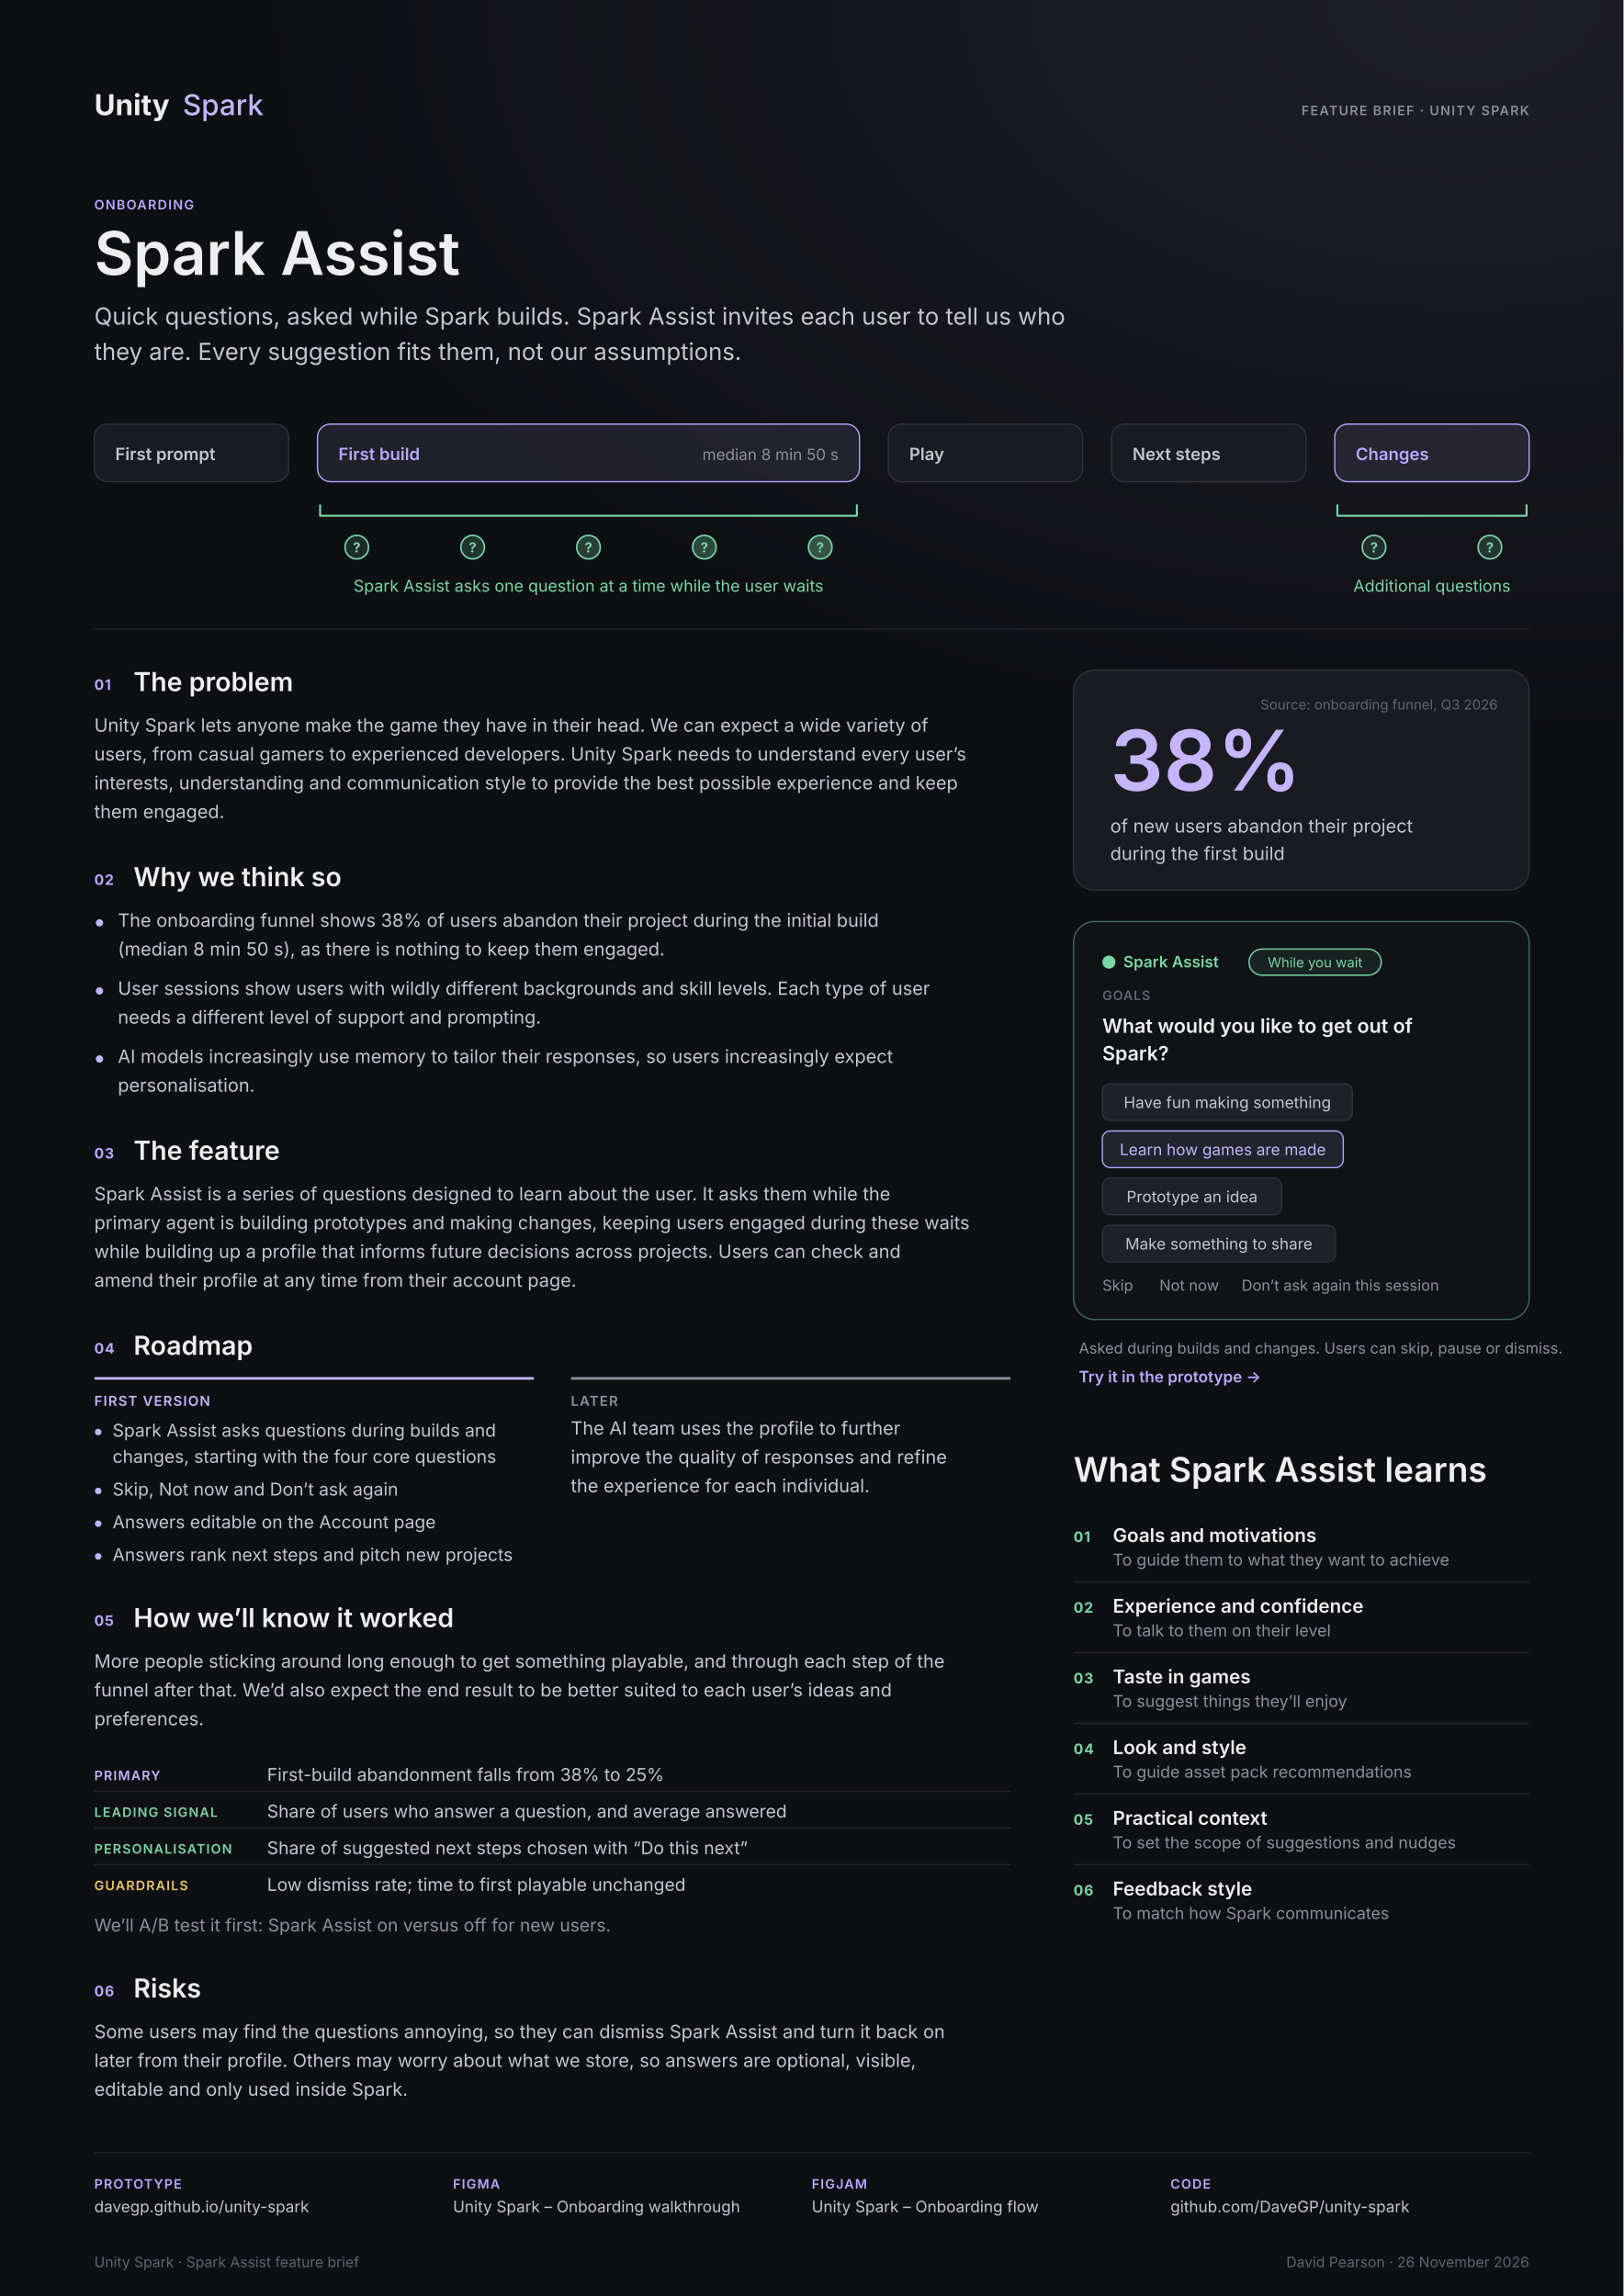
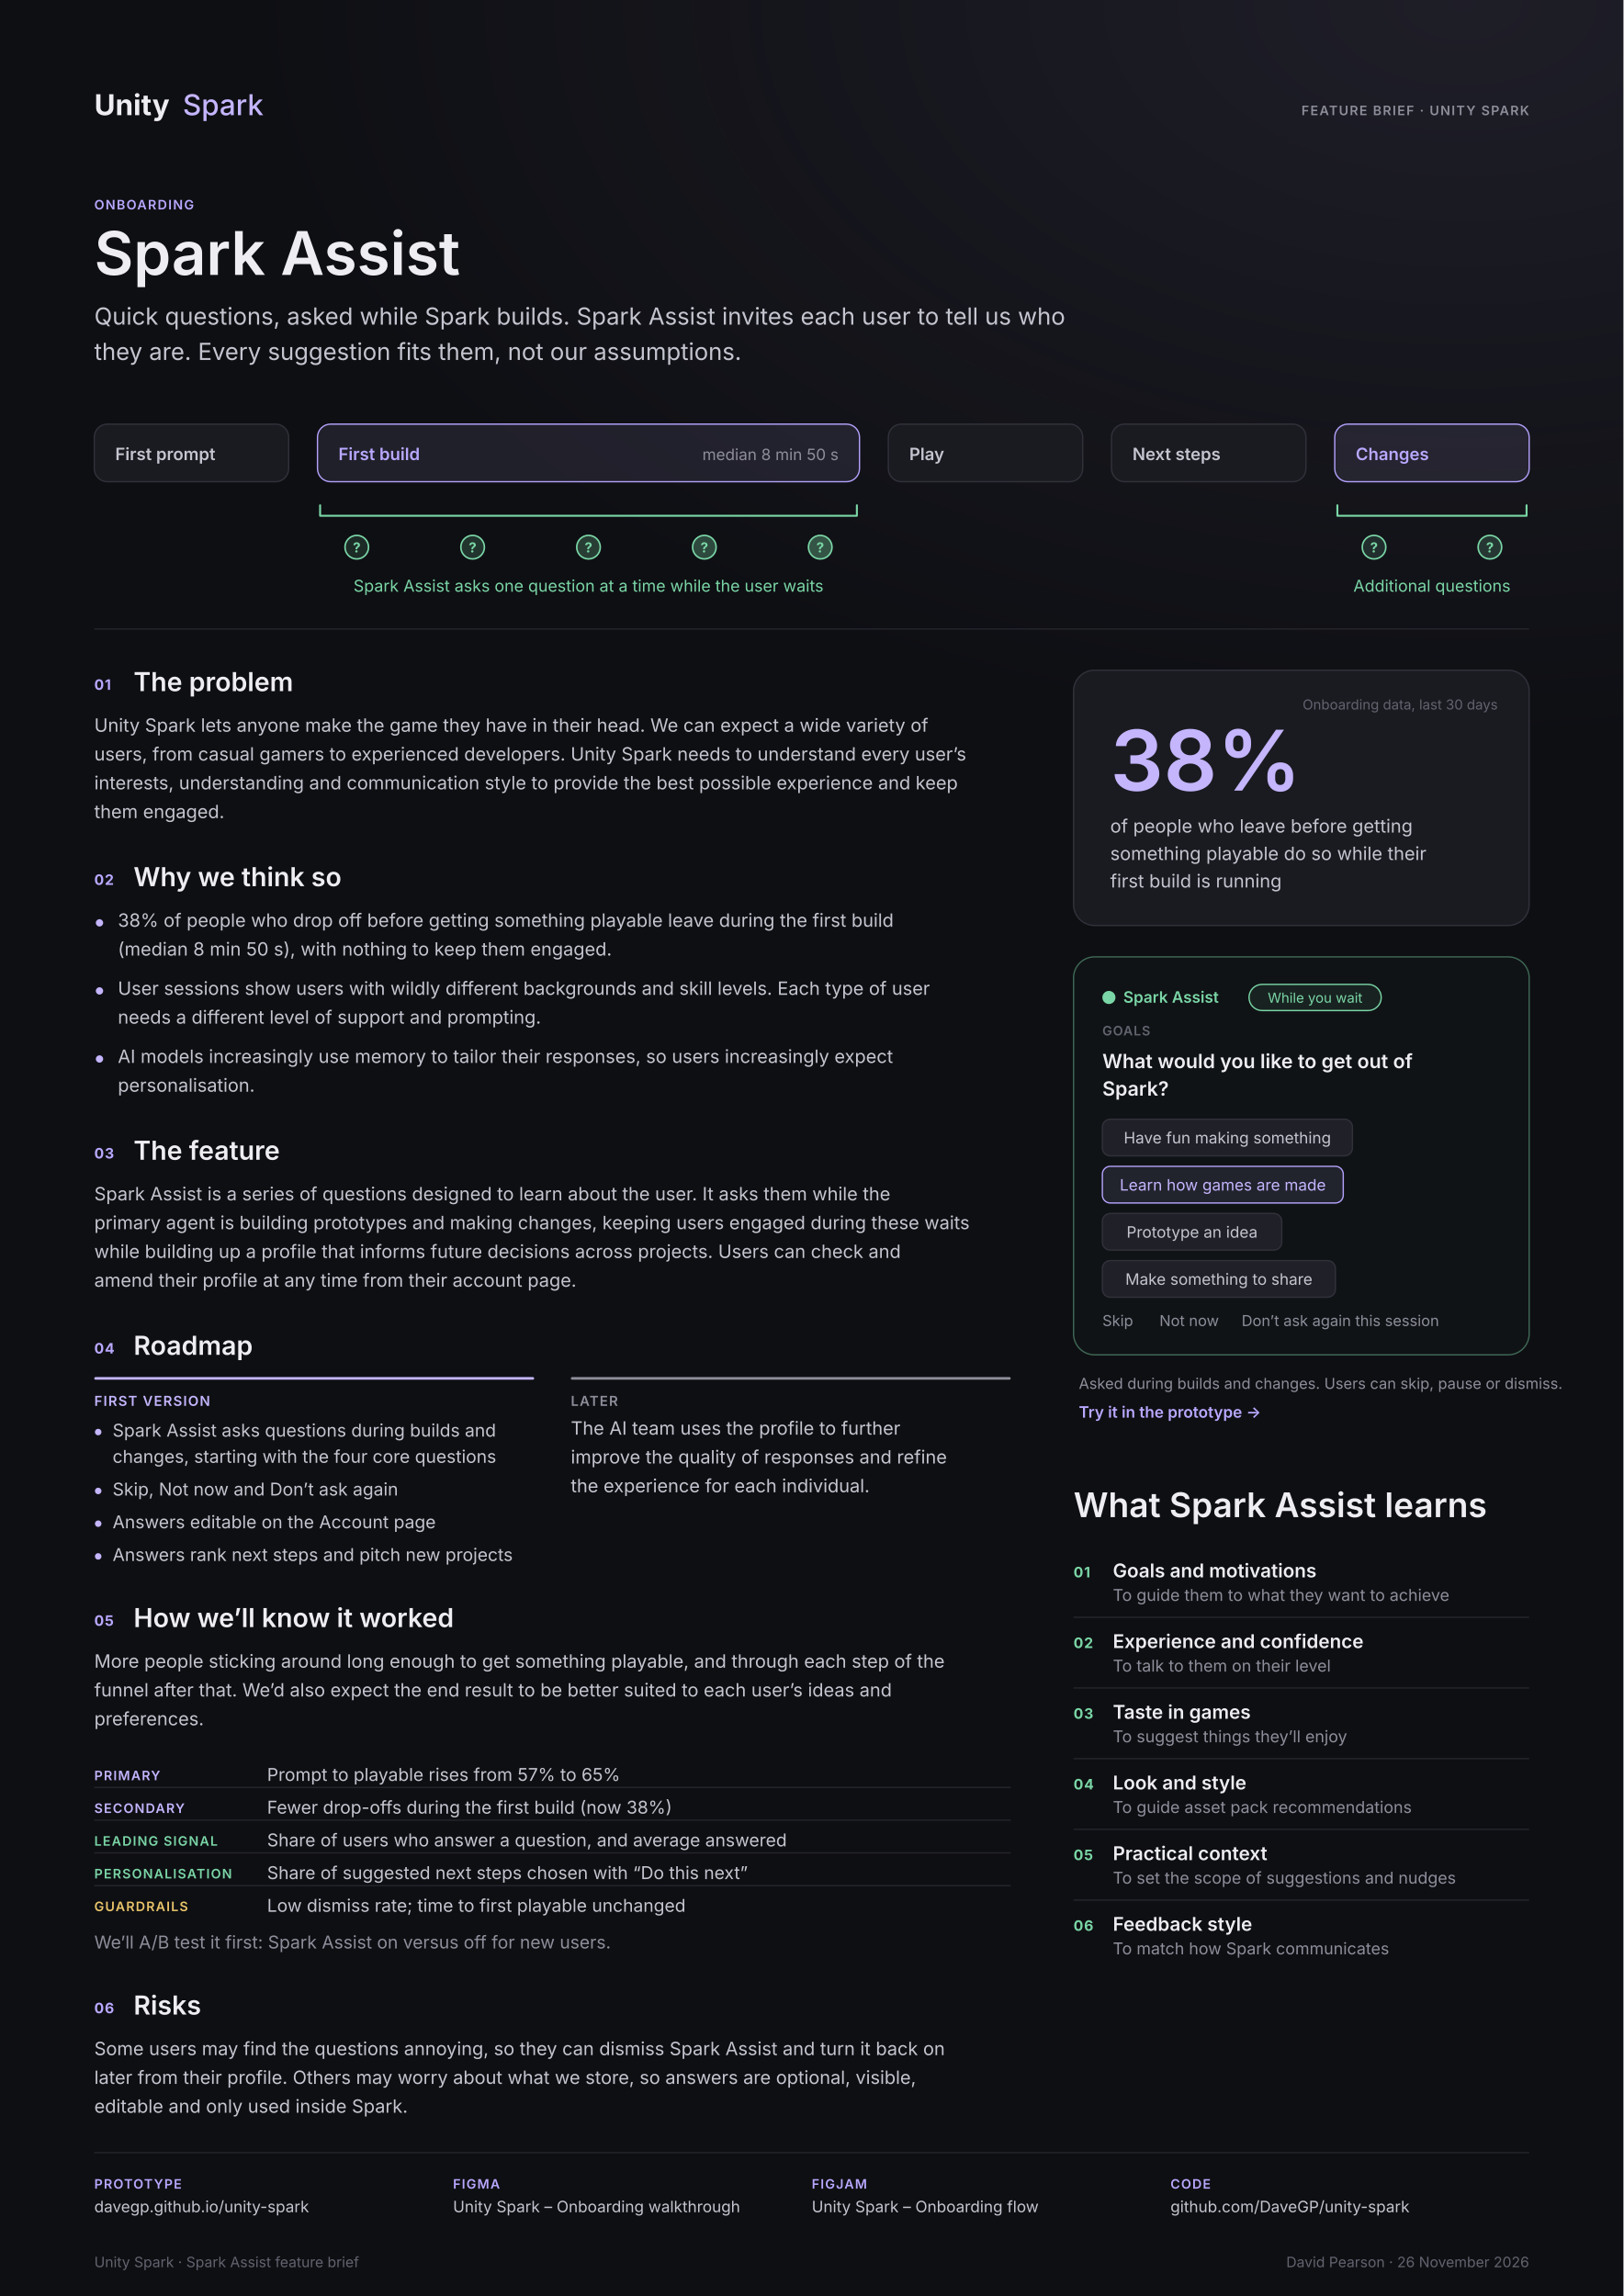
<svg xmlns="http://www.w3.org/2000/svg" id="Feature brief – Spark Assist (A4)" width="1240" height="1754" viewBox="0 0 1240 1754">
  <rect id="Background" x="0" y="0" width="1240" height="1754" fill="#0e0f13" />
  <defs>
    <radialGradient id="brief-glow" cx=".9" cy="0" r=".75">
      <stop stop-color="#c4b5fd" stop-opacity=".09" />
      <stop offset="1" stop-color="#c4b5fd" stop-opacity="0" />
    </radialGradient>
  </defs>
  <rect id="Glow" x="0" y="0" width="1240" height="760" fill="url(#brief-glow)" />
  <g id="Header">
    <g id="Logo">
      <text id="Unity" x="72" y="88" font-family="Inter" font-size="22" font-weight="700" fill="#ededf2">Unity</text>
      <text id="Spark" x="139.6" y="88" font-family="Inter" font-size="22" font-weight="500" fill="#c4b5fd">Spark</text>
    </g>
    <text id="Doc type" x="1168" y="88" font-family="Inter" font-size="10" font-weight="600" fill="#8d8e9a" text-anchor="end" letter-spacing="0.9">FEATURE BRIEF · UNITY SPARK</text>
    <text id="Eyebrow / Onboarding" x="72" y="160" font-family="Inter" font-size="10" font-weight="600" fill="#b9a8ff" letter-spacing="0.9">ONBOARDING</text>
    <text id="Title" x="72" y="210" font-family="Inter" font-size="46" font-weight="600" fill="#ededf2">Spark Assist</text>
    <text id="Subtitle" x="72" y="248" font-family="Inter" font-size="18" font-weight="400" fill="#c4c5cf">
      <tspan x="72" dy="0">Quick questions, asked while Spark builds. Spark Assist invites each user to tell us who</tspan>
      <tspan x="72" dy="27">they are. Every suggestion fits them, not our assumptions.</tspan>
    </text>
  </g>
  <g id="Flow – where Spark Assist fits">
    <g id="Stage – First prompt">
      <rect id="Bar" x="72" y="324" width="148.5" height="44" rx="10" fill="#1a1b21" stroke="#30313a" stroke-width="1" />
      <text id="Label" x="88" y="351.5" font-family="Inter" font-size="13" font-weight="600" fill="#c4c5cf">First prompt</text>
    </g>
    <g id="Stage – First build">
      <rect id="Bar" x="242.5" y="324" width="414" height="44" rx="10" fill="#c4b5fd" fill-opacity="0.1" stroke="#b3a1fb" stroke-width="1" />
      <text id="Label" x="258.5" y="351.5" font-family="Inter" font-size="13" font-weight="600" fill="#b9a8ff">First build</text>
      <text id="Duration" x="640.5" y="351.5" font-family="Inter" font-size="12" font-weight="400" fill="#8d8e9a" text-anchor="end">median 8 min 50 s</text>
    </g>
    <g id="Stage – Play">
      <rect id="Bar" x="678.5" y="324" width="148.5" height="44" rx="10" fill="#1a1b21" stroke="#30313a" stroke-width="1" />
      <text id="Label" x="694.5" y="351.5" font-family="Inter" font-size="13" font-weight="600" fill="#c4c5cf">Play</text>
    </g>
    <g id="Stage – Next steps">
      <rect id="Bar" x="849" y="324" width="148.5" height="44" rx="10" fill="#1a1b21" stroke="#30313a" stroke-width="1" />
      <text id="Label" x="865" y="351.5" font-family="Inter" font-size="13" font-weight="600" fill="#c4c5cf">Next steps</text>
    </g>
    <g id="Stage – Changes">
      <rect id="Bar" x="1019.5" y="324" width="148.5" height="44" rx="10" fill="#c4b5fd" fill-opacity="0.1" stroke="#b3a1fb" stroke-width="1" />
      <text id="Label" x="1035.5" y="351.5" font-family="Inter" font-size="13" font-weight="600" fill="#b9a8ff">Changes</text>
    </g>
    <path id="Bracket – first build" d="M 244.5 386 v 8 H 654.5 v -8" fill="none" stroke="#7ad6a6" stroke-width="1.5" stroke-linecap="round" stroke-linejoin="round" />
    <circle id="Question 1" cx="272.5" cy="418" r="9" fill="#7ad6a6" fill-opacity="0.14" stroke="#7ad6a6" stroke-width="1.2" />
    <text id="Mark" x="272.5" y="422" font-family="Inter" font-size="10.5" font-weight="700" fill="#7ad6a6" text-anchor="middle">?</text>
    <circle id="Question 2" cx="361" cy="418" r="9" fill="#7ad6a6" fill-opacity="0.19" stroke="#7ad6a6" stroke-width="1.2" />
    <text id="Mark" x="361" y="422" font-family="Inter" font-size="10.5" font-weight="700" fill="#7ad6a6" text-anchor="middle">?</text>
    <circle id="Question 3" cx="449.5" cy="418" r="9" fill="#7ad6a6" fill-opacity="0.24" stroke="#7ad6a6" stroke-width="1.2" />
    <text id="Mark" x="449.5" y="422" font-family="Inter" font-size="10.5" font-weight="700" fill="#7ad6a6" text-anchor="middle">?</text>
    <circle id="Question 4" cx="538" cy="418" r="9" fill="#7ad6a6" fill-opacity="0.29" stroke="#7ad6a6" stroke-width="1.2" />
    <text id="Mark" x="538" y="422" font-family="Inter" font-size="10.5" font-weight="700" fill="#7ad6a6" text-anchor="middle">?</text>
    <circle id="Question 5" cx="626.5" cy="418" r="9" fill="#7ad6a6" fill-opacity="0.34" stroke="#7ad6a6" stroke-width="1.2" />
    <text id="Mark" x="626.5" y="422" font-family="Inter" font-size="10.5" font-weight="700" fill="#7ad6a6" text-anchor="middle">?</text>
    <path id="Bracket – changes" d="M 1021.5 386 v 8 H 1166 v -8" fill="none" stroke="#7ad6a6" stroke-width="1.5" stroke-linecap="round" stroke-linejoin="round" />
    <circle id="Question 1" cx="1049.5" cy="418" r="9" fill="#7ad6a6" fill-opacity="0.14" stroke="#7ad6a6" stroke-width="1.2" />
    <text id="Mark" x="1049.5" y="422" font-family="Inter" font-size="10.5" font-weight="700" fill="#7ad6a6" text-anchor="middle">?</text>
    <circle id="Question 2" cx="1138" cy="418" r="9" fill="#7ad6a6" fill-opacity="0.19" stroke="#7ad6a6" stroke-width="1.2" />
    <text id="Mark" x="1138" y="422" font-family="Inter" font-size="10.5" font-weight="700" fill="#7ad6a6" text-anchor="middle">?</text>
    <text id="Caption" x="449.5" y="452" font-family="Inter" font-size="12.5" font-weight="400" fill="#7ad6a6" text-anchor="middle">Spark Assist asks one question at a time while the user waits</text>
    <text id="Caption – changes" x="1093.75" y="452" font-family="Inter" font-size="12.5" font-weight="400" fill="#7ad6a6" text-anchor="middle">Additional questions</text>
  </g>
  <rect id="Divider" x="72" y="480" width="1096" height="1" fill="#24252d" />
  <g id="Brief">
    <g id="01 The problem">
      <text id="Number" x="72" y="527" font-family="Inter" font-size="11" font-weight="700" fill="#b9a8ff" letter-spacing="0.6">01</text>
      <text id="Heading" x="102" y="528" font-family="Inter" font-size="20" font-weight="600" fill="#ededf2">The problem</text>
      <text id="Body" x="72" y="559" font-family="Inter" font-size="14" font-weight="400" fill="#c4c5cf">
        <tspan x="72" dy="0">Unity Spark lets anyone make the game they have in their head. We can expect a wide variety of</tspan>
        <tspan x="72" dy="22">users, from casual gamers to experienced developers. Unity Spark needs to understand every user’s</tspan>
        <tspan x="72" dy="22">interests, understanding and communication style to provide the best possible experience and keep</tspan>
        <tspan x="72" dy="22">them engaged.</tspan>
      </text>
    </g>
    <g id="02 Why we think so">
      <text id="Number" x="72" y="676" font-family="Inter" font-size="11" font-weight="700" fill="#b9a8ff" letter-spacing="0.6">02</text>
      <text id="Heading" x="102" y="677" font-family="Inter" font-size="20" font-weight="600" fill="#ededf2">Why we think so</text>
      <circle cx="76" cy="705" r="2.8" fill="#c4b5fd" />
      <text id="Bullet" x="90" y="708" font-family="Inter" font-size="14" font-weight="400" fill="#c4c5cf">
-         <tspan x="90" dy="0">The onboarding funnel shows 38% of users abandon their project during the initial build</tspan>
-         <tspan x="90" dy="22">(median 8 min 50 s), as there is nothing to keep them engaged.</tspan>
+         <tspan x="90" dy="0">38% of people who drop off before getting something playable leave during the first build</tspan>
+         <tspan x="90" dy="22">(median 8 min 50 s), with nothing to keep them engaged.</tspan>
      </text>
      <circle cx="76" cy="757" r="2.8" fill="#c4b5fd" />
      <text id="Bullet" x="90" y="760" font-family="Inter" font-size="14" font-weight="400" fill="#c4c5cf">
        <tspan x="90" dy="0">User sessions show users with wildly different backgrounds and skill levels. Each type of user</tspan>
        <tspan x="90" dy="22">needs a different level of support and prompting.</tspan>
      </text>
      <circle cx="76" cy="809" r="2.8" fill="#c4b5fd" />
      <text id="Bullet" x="90" y="812" font-family="Inter" font-size="14" font-weight="400" fill="#c4c5cf">
        <tspan x="90" dy="0">AI models increasingly use memory to tailor their responses, so users increasingly expect</tspan>
        <tspan x="90" dy="22">personalisation.</tspan>
      </text>
    </g>
    <g id="03 The feature">
      <text id="Number" x="72" y="885" font-family="Inter" font-size="11" font-weight="700" fill="#b9a8ff" letter-spacing="0.6">03</text>
      <text id="Heading" x="102" y="886" font-family="Inter" font-size="20" font-weight="600" fill="#ededf2">The feature</text>
      <text id="Body" x="72" y="917" font-family="Inter" font-size="14" font-weight="400" fill="#c4c5cf">
        <tspan x="72" dy="0">Spark Assist is a series of questions designed to learn about the user. It asks them while the</tspan>
        <tspan x="72" dy="22">primary agent is building prototypes and making changes, keeping users engaged during these waits</tspan>
        <tspan x="72" dy="22">while building up a profile that informs future decisions across projects. Users can check and</tspan>
        <tspan x="72" dy="22">amend their profile at any time from their account page.</tspan>
      </text>
    </g>
    <g id="04 Roadmap">
      <text id="Number" x="72" y="1034" font-family="Inter" font-size="11" font-weight="700" fill="#b9a8ff" letter-spacing="0.6">04</text>
      <text id="Heading" x="102" y="1035" font-family="Inter" font-size="20" font-weight="600" fill="#ededf2">Roadmap</text>
      <g id="First version">
        <rect id="Rule" x="72" y="1052" width="336" height="2" rx="1" fill="#c4b5fd" />
        <text id="Label" x="72" y="1074" font-family="Inter" font-size="10.5" font-weight="600" fill="#c4b5fd" letter-spacing="0.8">FIRST VERSION</text>
        <circle cx="75" cy="1094" r="2.5" fill="#c4b5fd" />
        <text id="Bullet" x="86" y="1097.5" font-family="Inter" font-size="13.5" font-weight="400" fill="#c4c5cf">
          <tspan x="86" dy="0">Spark Assist asks questions during builds and</tspan>
          <tspan x="86" dy="20">changes, starting with the four core questions</tspan>
        </text>
        <circle cx="75" cy="1139" r="2.5" fill="#c4b5fd" />
        <text id="Bullet" x="86" y="1142.5" font-family="Inter" font-size="13.5" font-weight="400" fill="#c4c5cf">
          <tspan x="86" dy="0">Skip, Not now and Don’t ask again</tspan>
        </text>
        <circle cx="75" cy="1164" r="2.5" fill="#c4b5fd" />
        <text id="Bullet" x="86" y="1167.5" font-family="Inter" font-size="13.5" font-weight="400" fill="#c4c5cf">
          <tspan x="86" dy="0">Answers editable on the Account page</tspan>
        </text>
        <circle cx="75" cy="1189" r="2.5" fill="#c4b5fd" />
        <text id="Bullet" x="86" y="1192.5" font-family="Inter" font-size="13.5" font-weight="400" fill="#c4c5cf">
          <tspan x="86" dy="0">Answers rank next steps and pitch new projects</tspan>
        </text>
      </g>
      <g id="Later">
        <rect id="Rule" x="436" y="1052" width="336" height="2" rx="1" fill="#8d8e9a" />
        <text id="Label" x="436" y="1074" font-family="Inter" font-size="10.5" font-weight="600" fill="#8d8e9a" letter-spacing="0.8">LATER</text>
        <text id="Body" x="436" y="1096" font-family="Inter" font-size="14" font-weight="400" fill="#c4c5cf">
          <tspan x="436" dy="0">The AI team uses the profile to further</tspan>
          <tspan x="436" dy="22">improve the quality of responses and refine</tspan>
          <tspan x="436" dy="22">the experience for each individual.</tspan>
        </text>
      </g>
    </g>
    <g id="05 How we’ll know it worked">
      <text id="Number" x="72" y="1242" font-family="Inter" font-size="11" font-weight="700" fill="#b9a8ff" letter-spacing="0.6">05</text>
      <text id="Heading" x="102" y="1243" font-family="Inter" font-size="20" font-weight="600" fill="#ededf2">How we’ll know it worked</text>
      <text id="Body" x="72" y="1274" font-family="Inter" font-size="14" font-weight="400" fill="#c4c5cf">
        <tspan x="72" dy="0">More people sticking around long enough to get something playable, and through each step of the</tspan>
        <tspan x="72" dy="22">funnel after that. We’d also expect the end result to be better suited to each user’s ideas and</tspan>
        <tspan x="72" dy="22">preferences.</tspan>
      </text>
      <g id="Metric – Primary">
        <text id="Kind" x="72" y="1360" font-family="Inter" font-size="10" font-weight="600" fill="#c4b5fd" letter-spacing="0.8">PRIMARY</text>
-         <text id="Measure" x="204" y="1360.5" font-family="Inter" font-size="13.5" font-weight="400" fill="#c4c5cf">First-build abandonment falls from 38% to 25%</text>
+         <text id="Measure" x="204" y="1360.5" font-family="Inter" font-size="13.5" font-weight="400" fill="#c4c5cf">Prompt to playable rises from 57% to 65%</text>
+       </g>
+       <g id="Metric – Secondary">
+         <rect id="Rule" x="72" y="1365" width="700" height="1" fill="#24252d" />
+         <text id="Kind" x="72" y="1385" font-family="Inter" font-size="10" font-weight="600" fill="#c4b5fd" letter-spacing="0.8">SECONDARY</text>
+         <text id="Measure" x="204" y="1385.5" font-family="Inter" font-size="13.5" font-weight="400" fill="#c4c5cf">Fewer drop-offs during the first build (now 38%)</text>
      </g>
      <g id="Metric – Leading signal">
-         <rect id="Rule" x="72" y="1368" width="700" height="1" fill="#24252d" />
-         <text id="Kind" x="72" y="1388" font-family="Inter" font-size="10" font-weight="600" fill="#7ad6a6" letter-spacing="0.8">LEADING SIGNAL</text>
-         <text id="Measure" x="204" y="1388.5" font-family="Inter" font-size="13.5" font-weight="400" fill="#c4c5cf">Share of users who answer a question, and average answered</text>
+         <rect id="Rule" x="72" y="1390" width="700" height="1" fill="#24252d" />
+         <text id="Kind" x="72" y="1410" font-family="Inter" font-size="10" font-weight="600" fill="#7ad6a6" letter-spacing="0.8">LEADING SIGNAL</text>
+         <text id="Measure" x="204" y="1410.5" font-family="Inter" font-size="13.5" font-weight="400" fill="#c4c5cf">Share of users who answer a question, and average answered</text>
      </g>
      <g id="Metric – Personalisation">
-         <rect id="Rule" x="72" y="1396" width="700" height="1" fill="#24252d" />
-         <text id="Kind" x="72" y="1416" font-family="Inter" font-size="10" font-weight="600" fill="#7ad6a6" letter-spacing="0.8">PERSONALISATION</text>
-         <text id="Measure" x="204" y="1416.5" font-family="Inter" font-size="13.5" font-weight="400" fill="#c4c5cf">Share of suggested next steps chosen with “Do this next”</text>
+         <rect id="Rule" x="72" y="1415" width="700" height="1" fill="#24252d" />
+         <text id="Kind" x="72" y="1435" font-family="Inter" font-size="10" font-weight="600" fill="#7ad6a6" letter-spacing="0.8">PERSONALISATION</text>
+         <text id="Measure" x="204" y="1435.5" font-family="Inter" font-size="13.5" font-weight="400" fill="#c4c5cf">Share of suggested next steps chosen with “Do this next”</text>
      </g>
      <g id="Metric – Guardrails">
-         <rect id="Rule" x="72" y="1424" width="700" height="1" fill="#24252d" />
-         <text id="Kind" x="72" y="1444" font-family="Inter" font-size="10" font-weight="600" fill="#e9c46a" letter-spacing="0.8">GUARDRAILS</text>
-         <text id="Measure" x="204" y="1444.5" font-family="Inter" font-size="13.5" font-weight="400" fill="#c4c5cf">Low dismiss rate; time to first playable unchanged</text>
-       </g>
-       <text id="Test plan" x="72" y="1475.5" font-family="Inter" font-size="13.5" font-weight="400" fill="#8d8e9a">
+         <rect id="Rule" x="72" y="1440" width="700" height="1" fill="#24252d" />
+         <text id="Kind" x="72" y="1460" font-family="Inter" font-size="10" font-weight="600" fill="#e9c46a" letter-spacing="0.8">GUARDRAILS</text>
+         <text id="Measure" x="204" y="1460.5" font-family="Inter" font-size="13.5" font-weight="400" fill="#c4c5cf">Low dismiss rate; time to first playable unchanged</text>
+       </g>
+       <text id="Test plan" x="72" y="1488.5" font-family="Inter" font-size="13.5" font-weight="400" fill="#8d8e9a">
        <tspan x="72" dy="0">We’ll A/B test it first: Spark Assist on versus off for new users.</tspan>
      </text>
    </g>
    <g id="06 Risks">
-       <text id="Number" x="72" y="1525" font-family="Inter" font-size="11" font-weight="700" fill="#b9a8ff" letter-spacing="0.6">06</text>
-       <text id="Heading" x="102" y="1526" font-family="Inter" font-size="20" font-weight="600" fill="#ededf2">Risks</text>
-       <text id="Body" x="72" y="1557" font-family="Inter" font-size="14" font-weight="400" fill="#c4c5cf">
+       <text id="Number" x="72" y="1538" font-family="Inter" font-size="11" font-weight="700" fill="#b9a8ff" letter-spacing="0.6">06</text>
+       <text id="Heading" x="102" y="1539" font-family="Inter" font-size="20" font-weight="600" fill="#ededf2">Risks</text>
+       <text id="Body" x="72" y="1570" font-family="Inter" font-size="14" font-weight="400" fill="#c4c5cf">
        <tspan x="72" dy="0">Some users may find the questions annoying, so they can dismiss Spark Assist and turn it back on</tspan>
        <tspan x="72" dy="22">later from their profile. Others may worry about what we store, so answers are optional, visible,</tspan>
        <tspan x="72" dy="22">editable and only used inside Spark.</tspan>
      </text>
    </g>
  </g>
  <g id="Visuals">
    <g id="Stat – build abandonment">
-       <rect id="Card" x="820" y="512" width="348" height="168" rx="16" fill="#1a1b21" stroke="#30313a" stroke-width="1" />
+       <rect id="Card" x="820" y="512" width="348" height="195" rx="16" fill="#1a1b21" stroke="#30313a" stroke-width="1" />
      <text id="Number" x="848" y="604" font-family="Inter" font-size="64" font-weight="600" fill="#c4b5fd">38%</text>
      <text id="Caption" x="848" y="636" font-family="Inter" font-size="14" font-weight="400" fill="#c4c5cf">
-         <tspan x="848" dy="0">of new users abandon their project</tspan>
-         <tspan x="848" dy="21">during the first build</tspan>
-       </text>
-       <text id="Source" x="1144" y="542" font-family="Inter" font-size="10.5" font-weight="400" fill="#62636e" text-anchor="end">Source: onboarding funnel, Q3 2026</text>
+         <tspan x="848" dy="0">of people who leave before getting</tspan>
+         <tspan x="848" dy="21">something playable do so while their</tspan>
+         <tspan x="848" dy="21">first build is running</tspan>
+       </text>
+       <text id="Source" x="1144" y="542" font-family="Inter" font-size="10.5" font-weight="400" fill="#62636e" text-anchor="end">Onboarding data, last 30 days</text>
    </g>
    <g id="Sketch – one question at a time">
-       <rect id="Card" x="820" y="704" width="348" height="304" rx="16" fill="#7ad6a6" fill-opacity="0.04" stroke="#7ad6a6" stroke-width="1" opacity="0.45" />
-       <circle cx="847" cy="735" r="5" fill="#7ad6a6" />
-       <text id="Name" x="858" y="739" font-family="Inter" font-size="12" font-weight="600" fill="#7ad6a6">Spark Assist</text>
+       <rect id="Card" x="820" y="731" width="348" height="304" rx="16" fill="#7ad6a6" fill-opacity="0.04" stroke="#7ad6a6" stroke-width="1" opacity="0.45" />
+       <circle cx="847" cy="762" r="5" fill="#7ad6a6" />
+       <text id="Name" x="858" y="766" font-family="Inter" font-size="12" font-weight="600" fill="#7ad6a6">Spark Assist</text>
      <g id="Badge">
-         <rect id="Pill" x="954" y="725" width="101" height="20" rx="10" fill="#7ad6a6" fill-opacity="0.08" stroke="#7ad6a6" stroke-width="1" />
-         <text id="Label" x="1004.5" y="739" font-family="Inter" font-size="10.5" font-weight="400" fill="#7ad6a6" text-anchor="middle">While you wait</text>
-       </g>
-       <text id="Topic" x="842" y="764" font-family="Inter" font-size="10" font-weight="600" fill="#62636e" letter-spacing="0.6">GOALS</text>
-       <text id="Question" x="842" y="789" font-family="Inter" font-size="15" font-weight="600" fill="#ededf2">
+         <rect id="Pill" x="954" y="752" width="101" height="20" rx="10" fill="#7ad6a6" fill-opacity="0.08" stroke="#7ad6a6" stroke-width="1" />
+         <text id="Label" x="1004.5" y="766" font-family="Inter" font-size="10.5" font-weight="400" fill="#7ad6a6" text-anchor="middle">While you wait</text>
+       </g>
+       <text id="Topic" x="842" y="791" font-family="Inter" font-size="10" font-weight="600" fill="#62636e" letter-spacing="0.6">GOALS</text>
+       <text id="Question" x="842" y="816" font-family="Inter" font-size="15" font-weight="600" fill="#ededf2">
        <tspan x="842" dy="0">What would you like to get out of</tspan>
        <tspan x="842" dy="21">Spark?</tspan>
      </text>
      <g id="Chip – Have fun making something">
-         <rect id="Chip" x="842" y="828" width="191" height="28" rx="6" fill="#202128" stroke="#30313a" stroke-width="1" />
-         <text id="Label" x="937.5" y="846.5" font-family="Inter" font-size="12" font-weight="400" fill="#c4c5cf" text-anchor="middle">Have fun making something</text>
+         <rect id="Chip" x="842" y="855" width="191" height="28" rx="6" fill="#202128" stroke="#30313a" stroke-width="1" />
+         <text id="Label" x="937.5" y="873.5" font-family="Inter" font-size="12" font-weight="400" fill="#c4c5cf" text-anchor="middle">Have fun making something</text>
      </g>
      <g id="Chip – Learn how games are made">
-         <rect id="Chip" x="842" y="864" width="184" height="28" rx="6" fill="#c4b5fd" fill-opacity="0.1" stroke="#b3a1fb" stroke-width="1" />
-         <text id="Label" x="934" y="882.5" font-family="Inter" font-size="12" font-weight="400" fill="#c4b5fd" text-anchor="middle">Learn how games are made</text>
+         <rect id="Chip" x="842" y="891" width="184" height="28" rx="6" fill="#c4b5fd" fill-opacity="0.1" stroke="#b3a1fb" stroke-width="1" />
+         <text id="Label" x="934" y="909.5" font-family="Inter" font-size="12" font-weight="400" fill="#c4b5fd" text-anchor="middle">Learn how games are made</text>
      </g>
      <g id="Chip – Prototype an idea">
-         <rect id="Chip" x="842" y="900" width="137" height="28" rx="6" fill="#202128" stroke="#30313a" stroke-width="1" />
-         <text id="Label" x="910.5" y="918.5" font-family="Inter" font-size="12" font-weight="400" fill="#c4c5cf" text-anchor="middle">Prototype an idea</text>
+         <rect id="Chip" x="842" y="927" width="137" height="28" rx="6" fill="#202128" stroke="#30313a" stroke-width="1" />
+         <text id="Label" x="910.5" y="945.5" font-family="Inter" font-size="12" font-weight="400" fill="#c4c5cf" text-anchor="middle">Prototype an idea</text>
      </g>
      <g id="Chip – Make something to share">
-         <rect id="Chip" x="842" y="936" width="178" height="28" rx="6" fill="#202128" stroke="#30313a" stroke-width="1" />
-         <text id="Label" x="931" y="954.5" font-family="Inter" font-size="12" font-weight="400" fill="#c4c5cf" text-anchor="middle">Make something to share</text>
-       </g>
-       <text id="Action – Skip" x="842" y="986" font-family="Inter" font-size="11.5" font-weight="400" fill="#8d8e9a">Skip</text>
-       <text id="Action – Not now" x="885.585" y="986" font-family="Inter" font-size="11.5" font-weight="400" fill="#8d8e9a">Not now</text>
-       <text id="Action – Don’t ask again this session" x="948.359" y="986" font-family="Inter" font-size="11.5" font-weight="400" fill="#8d8e9a">Don’t ask again this session</text>
-     </g>
-     <text id="Sketch caption" x="824" y="1034" font-family="Inter" font-size="11.5" font-weight="400" fill="#8d8e9a">Asked during builds and changes. Users can skip, pause or dismiss.</text>
-     <text id="Try it link" x="824" y="1056" font-family="Inter" font-size="12" font-weight="600" fill="#b9a8ff">Try it in the prototype →</text>
+         <rect id="Chip" x="842" y="963" width="178" height="28" rx="6" fill="#202128" stroke="#30313a" stroke-width="1" />
+         <text id="Label" x="931" y="981.5" font-family="Inter" font-size="12" font-weight="400" fill="#c4c5cf" text-anchor="middle">Make something to share</text>
+       </g>
+       <text id="Action – Skip" x="842" y="1013" font-family="Inter" font-size="11.5" font-weight="400" fill="#8d8e9a">Skip</text>
+       <text id="Action – Not now" x="885.585" y="1013" font-family="Inter" font-size="11.5" font-weight="400" fill="#8d8e9a">Not now</text>
+       <text id="Action – Don’t ask again this session" x="948.359" y="1013" font-family="Inter" font-size="11.5" font-weight="400" fill="#8d8e9a">Don’t ask again this session</text>
+     </g>
+     <text id="Sketch caption" x="824" y="1061" font-family="Inter" font-size="11.5" font-weight="400" fill="#8d8e9a">Asked during builds and changes. Users can skip, pause or dismiss.</text>
+     <text id="Try it link" x="824" y="1083" font-family="Inter" font-size="12" font-weight="600" fill="#b9a8ff">Try it in the prototype →</text>
    <g id="What it learns – heading">
-       <text id="Heading" x="820" y="1132" font-family="Inter" font-size="26" font-weight="600" fill="#ededf2">What Spark Assist learns</text>
+       <text id="Heading" x="820" y="1159" font-family="Inter" font-size="26" font-weight="600" fill="#ededf2">What Spark Assist learns</text>
    </g>
    <g id="Topic – Goals and motivations">
-       <text id="Number" x="820" y="1178" font-family="Inter" font-size="11" font-weight="700" fill="#7ad6a6" letter-spacing="0.6">01</text>
-       <text id="Topic" x="850" y="1178" font-family="Inter" font-size="14.5" font-weight="600" fill="#ededf2">Goals and motivations</text>
-       <text id="Why" x="850" y="1196" font-family="Inter" font-size="12.5" font-weight="400" fill="#8d8e9a">To guide them to what they want to achieve</text>
+       <text id="Number" x="820" y="1205" font-family="Inter" font-size="11" font-weight="700" fill="#7ad6a6" letter-spacing="0.6">01</text>
+       <text id="Topic" x="850" y="1205" font-family="Inter" font-size="14.5" font-weight="600" fill="#ededf2">Goals and motivations</text>
+       <text id="Why" x="850" y="1223" font-family="Inter" font-size="12.5" font-weight="400" fill="#8d8e9a">To guide them to what they want to achieve</text>
    </g>
    <g id="Topic – Experience and confidence">
-       <rect id="Rule" x="820" y="1208" width="348" height="1" fill="#24252d" />
-       <text id="Number" x="820" y="1232" font-family="Inter" font-size="11" font-weight="700" fill="#7ad6a6" letter-spacing="0.6">02</text>
-       <text id="Topic" x="850" y="1232" font-family="Inter" font-size="14.5" font-weight="600" fill="#ededf2">Experience and confidence</text>
-       <text id="Why" x="850" y="1250" font-family="Inter" font-size="12.5" font-weight="400" fill="#8d8e9a">To talk to them on their level</text>
+       <rect id="Rule" x="820" y="1235" width="348" height="1" fill="#24252d" />
+       <text id="Number" x="820" y="1259" font-family="Inter" font-size="11" font-weight="700" fill="#7ad6a6" letter-spacing="0.6">02</text>
+       <text id="Topic" x="850" y="1259" font-family="Inter" font-size="14.5" font-weight="600" fill="#ededf2">Experience and confidence</text>
+       <text id="Why" x="850" y="1277" font-family="Inter" font-size="12.5" font-weight="400" fill="#8d8e9a">To talk to them on their level</text>
    </g>
    <g id="Topic – Taste in games">
-       <rect id="Rule" x="820" y="1262" width="348" height="1" fill="#24252d" />
-       <text id="Number" x="820" y="1286" font-family="Inter" font-size="11" font-weight="700" fill="#7ad6a6" letter-spacing="0.6">03</text>
-       <text id="Topic" x="850" y="1286" font-family="Inter" font-size="14.5" font-weight="600" fill="#ededf2">Taste in games</text>
-       <text id="Why" x="850" y="1304" font-family="Inter" font-size="12.5" font-weight="400" fill="#8d8e9a">To suggest things they’ll enjoy</text>
+       <rect id="Rule" x="820" y="1289" width="348" height="1" fill="#24252d" />
+       <text id="Number" x="820" y="1313" font-family="Inter" font-size="11" font-weight="700" fill="#7ad6a6" letter-spacing="0.6">03</text>
+       <text id="Topic" x="850" y="1313" font-family="Inter" font-size="14.5" font-weight="600" fill="#ededf2">Taste in games</text>
+       <text id="Why" x="850" y="1331" font-family="Inter" font-size="12.5" font-weight="400" fill="#8d8e9a">To suggest things they’ll enjoy</text>
    </g>
    <g id="Topic – Look and style">
-       <rect id="Rule" x="820" y="1316" width="348" height="1" fill="#24252d" />
-       <text id="Number" x="820" y="1340" font-family="Inter" font-size="11" font-weight="700" fill="#7ad6a6" letter-spacing="0.6">04</text>
-       <text id="Topic" x="850" y="1340" font-family="Inter" font-size="14.5" font-weight="600" fill="#ededf2">Look and style</text>
-       <text id="Why" x="850" y="1358" font-family="Inter" font-size="12.5" font-weight="400" fill="#8d8e9a">To guide asset pack recommendations</text>
+       <rect id="Rule" x="820" y="1343" width="348" height="1" fill="#24252d" />
+       <text id="Number" x="820" y="1367" font-family="Inter" font-size="11" font-weight="700" fill="#7ad6a6" letter-spacing="0.6">04</text>
+       <text id="Topic" x="850" y="1367" font-family="Inter" font-size="14.5" font-weight="600" fill="#ededf2">Look and style</text>
+       <text id="Why" x="850" y="1385" font-family="Inter" font-size="12.5" font-weight="400" fill="#8d8e9a">To guide asset pack recommendations</text>
    </g>
    <g id="Topic – Practical context">
-       <rect id="Rule" x="820" y="1370" width="348" height="1" fill="#24252d" />
-       <text id="Number" x="820" y="1394" font-family="Inter" font-size="11" font-weight="700" fill="#7ad6a6" letter-spacing="0.6">05</text>
-       <text id="Topic" x="850" y="1394" font-family="Inter" font-size="14.5" font-weight="600" fill="#ededf2">Practical context</text>
-       <text id="Why" x="850" y="1412" font-family="Inter" font-size="12.5" font-weight="400" fill="#8d8e9a">To set the scope of suggestions and nudges</text>
+       <rect id="Rule" x="820" y="1397" width="348" height="1" fill="#24252d" />
+       <text id="Number" x="820" y="1421" font-family="Inter" font-size="11" font-weight="700" fill="#7ad6a6" letter-spacing="0.6">05</text>
+       <text id="Topic" x="850" y="1421" font-family="Inter" font-size="14.5" font-weight="600" fill="#ededf2">Practical context</text>
+       <text id="Why" x="850" y="1439" font-family="Inter" font-size="12.5" font-weight="400" fill="#8d8e9a">To set the scope of suggestions and nudges</text>
    </g>
    <g id="Topic – Feedback style">
-       <rect id="Rule" x="820" y="1424" width="348" height="1" fill="#24252d" />
-       <text id="Number" x="820" y="1448" font-family="Inter" font-size="11" font-weight="700" fill="#7ad6a6" letter-spacing="0.6">06</text>
-       <text id="Topic" x="850" y="1448" font-family="Inter" font-size="14.5" font-weight="600" fill="#ededf2">Feedback style</text>
-       <text id="Why" x="850" y="1466" font-family="Inter" font-size="12.5" font-weight="400" fill="#8d8e9a">To match how Spark communicates</text>
+       <rect id="Rule" x="820" y="1451" width="348" height="1" fill="#24252d" />
+       <text id="Number" x="820" y="1475" font-family="Inter" font-size="11" font-weight="700" fill="#7ad6a6" letter-spacing="0.6">06</text>
+       <text id="Topic" x="850" y="1475" font-family="Inter" font-size="14.5" font-weight="600" fill="#ededf2">Feedback style</text>
+       <text id="Why" x="850" y="1493" font-family="Inter" font-size="12.5" font-weight="400" fill="#8d8e9a">To match how Spark communicates</text>
    </g>
  </g>
  <g id="Footer">
    <rect id="Divider" x="72" y="1644" width="1096" height="1" fill="#24252d" />
    <g id="Link – Prototype">
      <text id="Kind" x="72" y="1672" font-family="Inter" font-size="10" font-weight="600" fill="#b9a8ff" letter-spacing="0.8">PROTOTYPE</text>
      <text id="Where" x="72" y="1690" font-family="Inter" font-size="12" font-weight="400" fill="#c4c5cf">davegp.github.io/unity-spark</text>
    </g>
    <g id="Link – Figma">
      <text id="Kind" x="346" y="1672" font-family="Inter" font-size="10" font-weight="600" fill="#b9a8ff" letter-spacing="0.8">FIGMA</text>
      <text id="Where" x="346" y="1690" font-family="Inter" font-size="12" font-weight="400" fill="#c4c5cf">Unity Spark – Onboarding walkthrough</text>
    </g>
    <g id="Link – FigJam">
      <text id="Kind" x="620" y="1672" font-family="Inter" font-size="10" font-weight="600" fill="#b9a8ff" letter-spacing="0.8">FIGJAM</text>
      <text id="Where" x="620" y="1690" font-family="Inter" font-size="12" font-weight="400" fill="#c4c5cf">Unity Spark – Onboarding flow</text>
    </g>
    <g id="Link – Code">
      <text id="Kind" x="894" y="1672" font-family="Inter" font-size="10" font-weight="600" fill="#b9a8ff" letter-spacing="0.8">CODE</text>
      <text id="Where" x="894" y="1690" font-family="Inter" font-size="12" font-weight="400" fill="#c4c5cf">github.com/DaveGP/unity-spark</text>
    </g>
    <text id="Footer" x="72" y="1732" font-family="Inter" font-size="11" font-weight="400" fill="#62636e">Unity Spark · Spark Assist feature brief</text>
    <text id="Author" x="1168" y="1732" font-family="Inter" font-size="11" font-weight="400" fill="#62636e" text-anchor="end">David Pearson · 26 November 2026</text>
  </g>
</svg>
